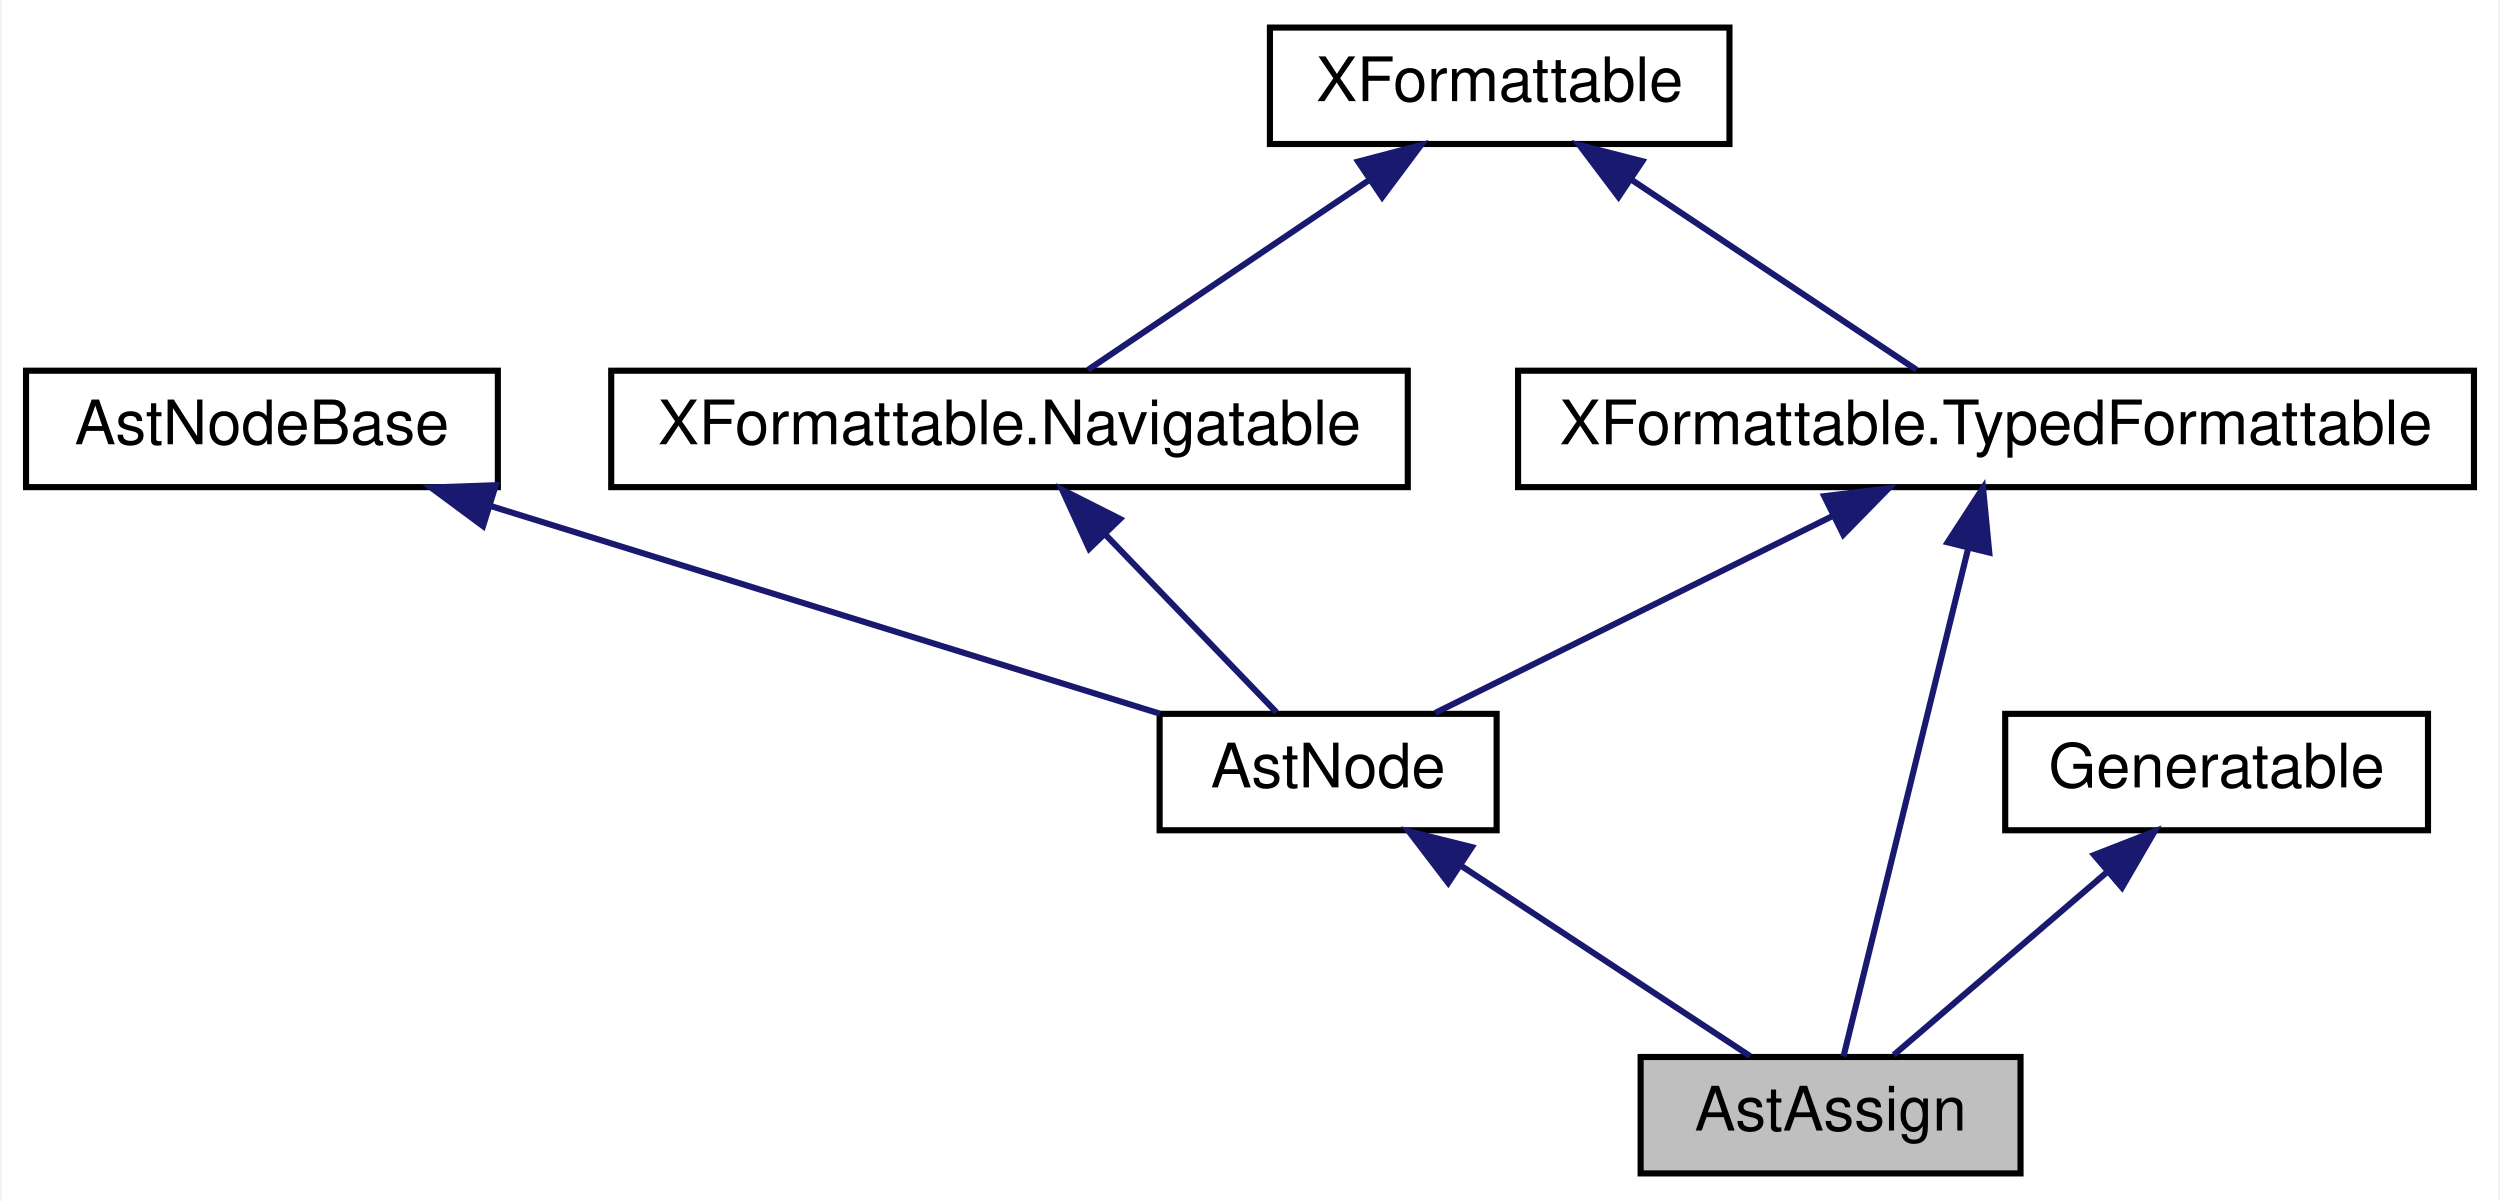
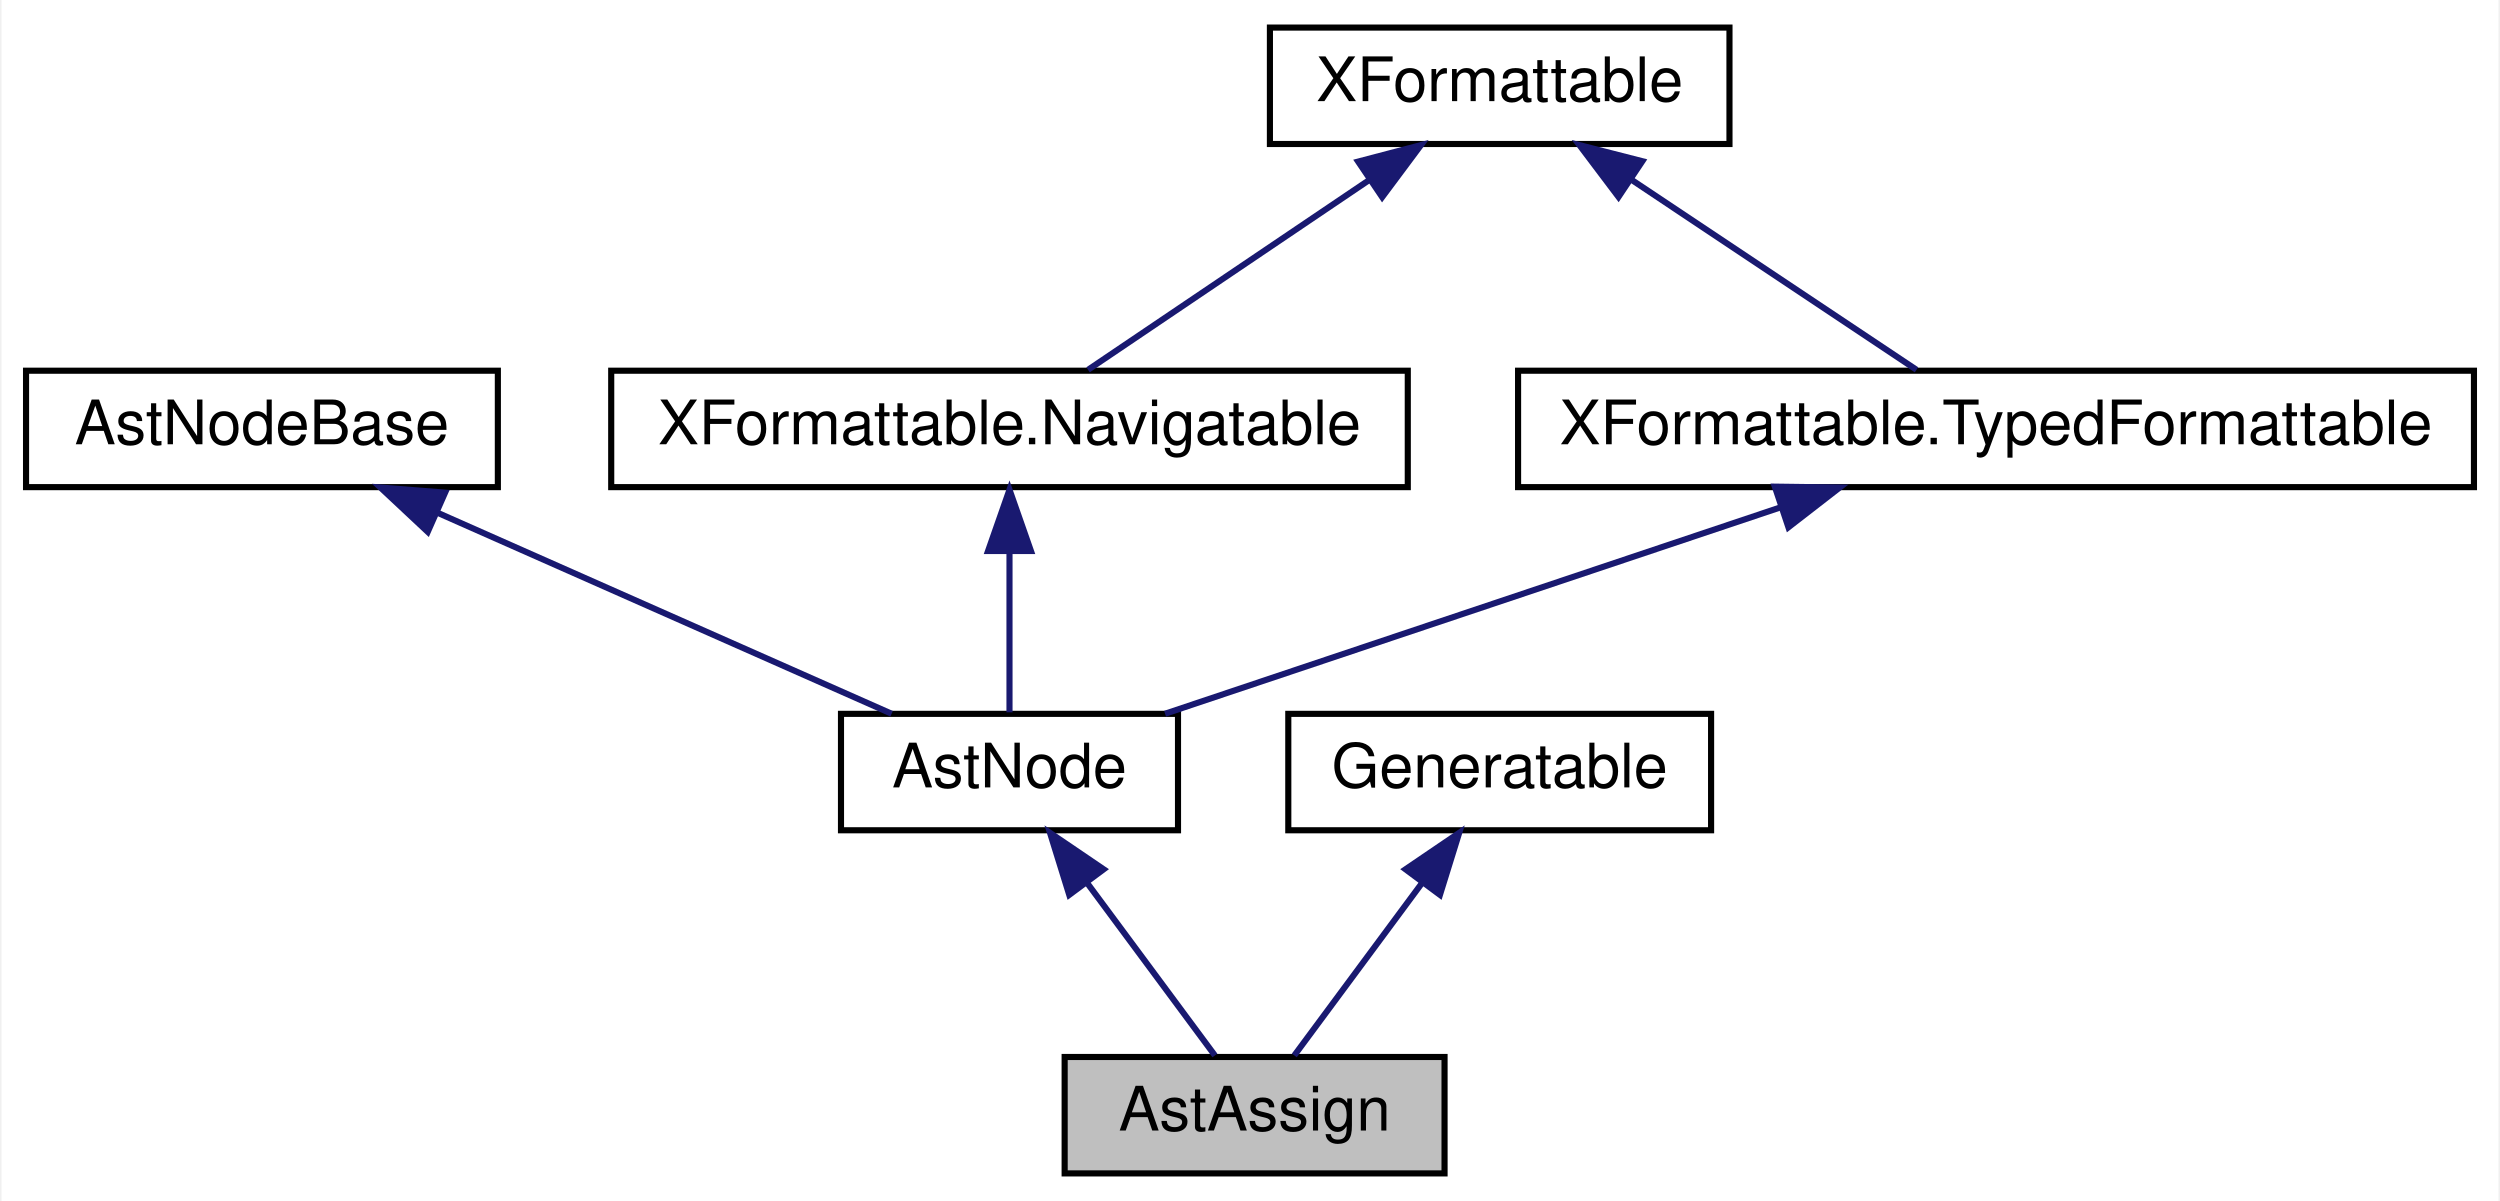
<svg xmlns="http://www.w3.org/2000/svg" xmlns:xlink="http://www.w3.org/1999/xlink" width="408pt" height="196pt" viewBox="0.00 0.00 407.50 196.00">
  <g id="graph0" class="graph" transform="scale(1 1) rotate(0) translate(4 192)">
    <polygon fill="white" stroke="transparent" points="-4,4 -4,-192 403.5,-192 403.5,4 -4,4" />
    <g id="node1" class="node">
      <g id="a_node1">
        <a xlink:title="値の読み出しオブジェクト．">
-           <polygon fill="#bfbfbf" stroke="black" points="263.5,-0.5 263.5,-19.5 325.5,-19.5 325.5,-0.5 263.5,-0.5" />
-           <text text-anchor="middle" x="294.5" y="-7.5" font-family="Helvetica,sans-Serif" font-size="10.00">AstAssign</text>
+           <polygon fill="#bfbfbf" stroke="black" points="169.5,-0.5 169.5,-19.5 231.5,-19.5 231.5,-0.5 169.5,-0.5" />
+           <text text-anchor="middle" x="200.5" y="-7.5" font-family="Helvetica,sans-Serif" font-size="10.00">AstAssign</text>
        </a>
      </g>
    </g>
    <g id="node2" class="node">
      <g id="a_node2">
        <a xlink:href="classast_1_1_ast_node.html" target="_top" xlink:title="タグなしの順アクセスの子供をもてる抽象構文木のノードのクラス。">
-           <polygon fill="white" stroke="black" points="185,-56.5 185,-75.5 240,-75.5 240,-56.5 185,-56.5" />
-           <text text-anchor="middle" x="212.5" y="-63.5" font-family="Helvetica,sans-Serif" font-size="10.00">AstNode</text>
+           <polygon fill="white" stroke="black" points="133,-56.5 133,-75.5 188,-75.5 188,-56.5 133,-56.5" />
+           <text text-anchor="middle" x="160.5" y="-63.5" font-family="Helvetica,sans-Serif" font-size="10.00">AstNode</text>
        </a>
      </g>
    </g>
    <g id="edge1" class="edge">
-       <path fill="none" stroke="midnightblue" d="M234.33,-50.62C249.31,-40.76 268.7,-27.99 281.36,-19.65" />
-       <polygon fill="midnightblue" stroke="midnightblue" points="232.1,-47.9 225.67,-56.32 235.95,-53.75 232.1,-47.9" />
+       <path fill="none" stroke="midnightblue" d="M173.2,-47.86C180.13,-38.5 188.41,-27.33 194.02,-19.75" />
+       <polygon fill="midnightblue" stroke="midnightblue" points="170.25,-45.96 167.11,-56.08 175.87,-50.13 170.25,-45.96" />
    </g>
    <g id="node3" class="node">
      <g id="a_node3">
        <a xlink:href="classast_1_1_ast_node_base.html" target="_top" xlink:title=" ">
          <polygon fill="white" stroke="black" points="0,-112.5 0,-131.5 77,-131.5 77,-112.5 0,-112.5" />
          <text text-anchor="middle" x="38.5" y="-119.5" font-family="Helvetica,sans-Serif" font-size="10.00">AstNodeBase</text>
        </a>
      </g>
    </g>
    <g id="edge2" class="edge">
-       <path fill="none" stroke="midnightblue" d="M75.76,-109.44C108.57,-99.26 155.58,-84.66 185.06,-75.52" />
-       <polygon fill="midnightblue" stroke="midnightblue" points="74.58,-106.14 66.07,-112.44 76.66,-112.82 74.58,-106.14" />
+       <path fill="none" stroke="midnightblue" d="M67.04,-108.37C89.89,-98.26 121.31,-84.35 141.26,-75.52" />
+       <polygon fill="midnightblue" stroke="midnightblue" points="65.56,-105.2 57.83,-112.44 68.39,-111.6 65.56,-105.2" />
    </g>
    <g id="node4" class="node">
      <g id="a_node4">
        <a xlink:href="interfaceformat_1_1_x_formattable_1_1_navigatable.html" target="_top" xlink:title="木構造の分岐ノードとして清書可能なオブジェクトのクラス">
          <polygon fill="white" stroke="black" points="95.5,-112.5 95.5,-131.5 225.5,-131.5 225.5,-112.5 95.5,-112.5" />
          <text text-anchor="middle" x="160.5" y="-119.5" font-family="Helvetica,sans-Serif" font-size="10.00">XFormattable.Navigatable</text>
        </a>
      </g>
    </g>
    <g id="edge3" class="edge">
-       <path fill="none" stroke="midnightblue" d="M176.18,-104.72C185.34,-95.2 196.55,-83.56 204.07,-75.75" />
-       <polygon fill="midnightblue" stroke="midnightblue" points="173.5,-102.45 169.09,-112.08 178.54,-107.31 173.5,-102.45" />
+       <path fill="none" stroke="midnightblue" d="M160.5,-101.8C160.5,-92.91 160.5,-82.78 160.5,-75.75" />
+       <polygon fill="midnightblue" stroke="midnightblue" points="157,-102.08 160.5,-112.08 164,-102.08 157,-102.08" />
    </g>
    <g id="node5" class="node">
      <g id="a_node5">
        <a xlink:href="interfaceformat_1_1_x_formattable.html" target="_top" xlink:title="入れ子フォーマット出力可能なオブジェクトのインタフェース。">
          <polygon fill="white" stroke="black" points="203,-168.5 203,-187.5 278,-187.5 278,-168.5 203,-168.5" />
          <text text-anchor="middle" x="240.5" y="-175.5" font-family="Helvetica,sans-Serif" font-size="10.00">XFormattable</text>
        </a>
      </g>
    </g>
    <g id="edge4" class="edge">
      <path fill="none" stroke="midnightblue" d="M219.2,-162.62C204.58,-152.76 185.67,-139.99 173.32,-131.65" />
      <polygon fill="midnightblue" stroke="midnightblue" points="217.4,-165.63 227.65,-168.32 221.32,-159.83 217.4,-165.63" />
    </g>
    <g id="node6" class="node">
      <g id="a_node6">
        <a xlink:href="interfaceformat_1_1_x_formattable_1_1_typed_formattable.html" target="_top" xlink:title="ノードの型情報をもつ書式出力可能なオブジェクトのインタフェース．">
          <polygon fill="white" stroke="black" points="243.5,-112.5 243.5,-131.5 399.5,-131.5 399.5,-112.5 243.5,-112.5" />
          <text text-anchor="middle" x="321.5" y="-119.5" font-family="Helvetica,sans-Serif" font-size="10.00">XFormattable.TypedFormattable</text>
        </a>
      </g>
    </g>
    <g id="edge6" class="edge">
      <path fill="none" stroke="midnightblue" d="M262.07,-162.62C276.86,-152.76 296.01,-139.99 308.52,-131.65" />
      <polygon fill="midnightblue" stroke="midnightblue" points="259.89,-159.86 253.51,-168.32 263.78,-165.69 259.89,-159.86" />
    </g>
-     <g id="edge7" class="edge">
-       <path fill="none" stroke="midnightblue" d="M316.92,-102.35C311.01,-78.25 300.96,-37.31 296.61,-19.59" />
-       <polygon fill="midnightblue" stroke="midnightblue" points="313.6,-103.49 319.38,-112.37 320.4,-101.82 313.6,-103.49" />
-     </g>
    <g id="edge5" class="edge">
-       <path fill="none" stroke="midnightblue" d="M294.98,-107.86C274.77,-97.85 247.51,-84.35 229.97,-75.65" />
-       <polygon fill="midnightblue" stroke="midnightblue" points="293.47,-111.02 303.99,-112.32 296.58,-104.75 293.47,-111.02" />
+       <path fill="none" stroke="midnightblue" d="M286.24,-109.17C255.92,-99 212.93,-84.59 185.89,-75.52" />
+       <polygon fill="midnightblue" stroke="midnightblue" points="285.4,-112.58 295.99,-112.44 287.62,-105.95 285.4,-112.58" />
    </g>
    <g id="node7" class="node">
      <g id="a_node7">
        <a xlink:href="interfacecmd_1_1_generatable.html" target="_top" xlink:title="変換してコードを生成できるノードのインタフェース.">
-           <polygon fill="white" stroke="black" points="323,-56.5 323,-75.5 392,-75.5 392,-56.5 323,-56.5" />
-           <text text-anchor="middle" x="357.5" y="-63.5" font-family="Helvetica,sans-Serif" font-size="10.00">Generatable</text>
+           <polygon fill="white" stroke="black" points="206,-56.5 206,-75.5 275,-75.5 275,-56.5 206,-56.5" />
+           <text text-anchor="middle" x="240.5" y="-63.5" font-family="Helvetica,sans-Serif" font-size="10.00">Generatable</text>
        </a>
      </g>
    </g>
-     <g id="edge8" class="edge">
-       <path fill="none" stroke="midnightblue" d="M339.46,-49.54C328.23,-39.91 314.18,-27.87 304.81,-19.83" />
-       <polygon fill="midnightblue" stroke="midnightblue" points="337.51,-52.47 347.38,-56.32 342.06,-47.16 337.51,-52.47" />
+     <g id="edge7" class="edge">
+       <path fill="none" stroke="midnightblue" d="M227.8,-47.86C220.87,-38.5 212.59,-27.33 206.98,-19.75" />
+       <polygon fill="midnightblue" stroke="midnightblue" points="225.13,-50.13 233.89,-56.08 230.75,-45.96 225.13,-50.13" />
    </g>
  </g>
</svg>
